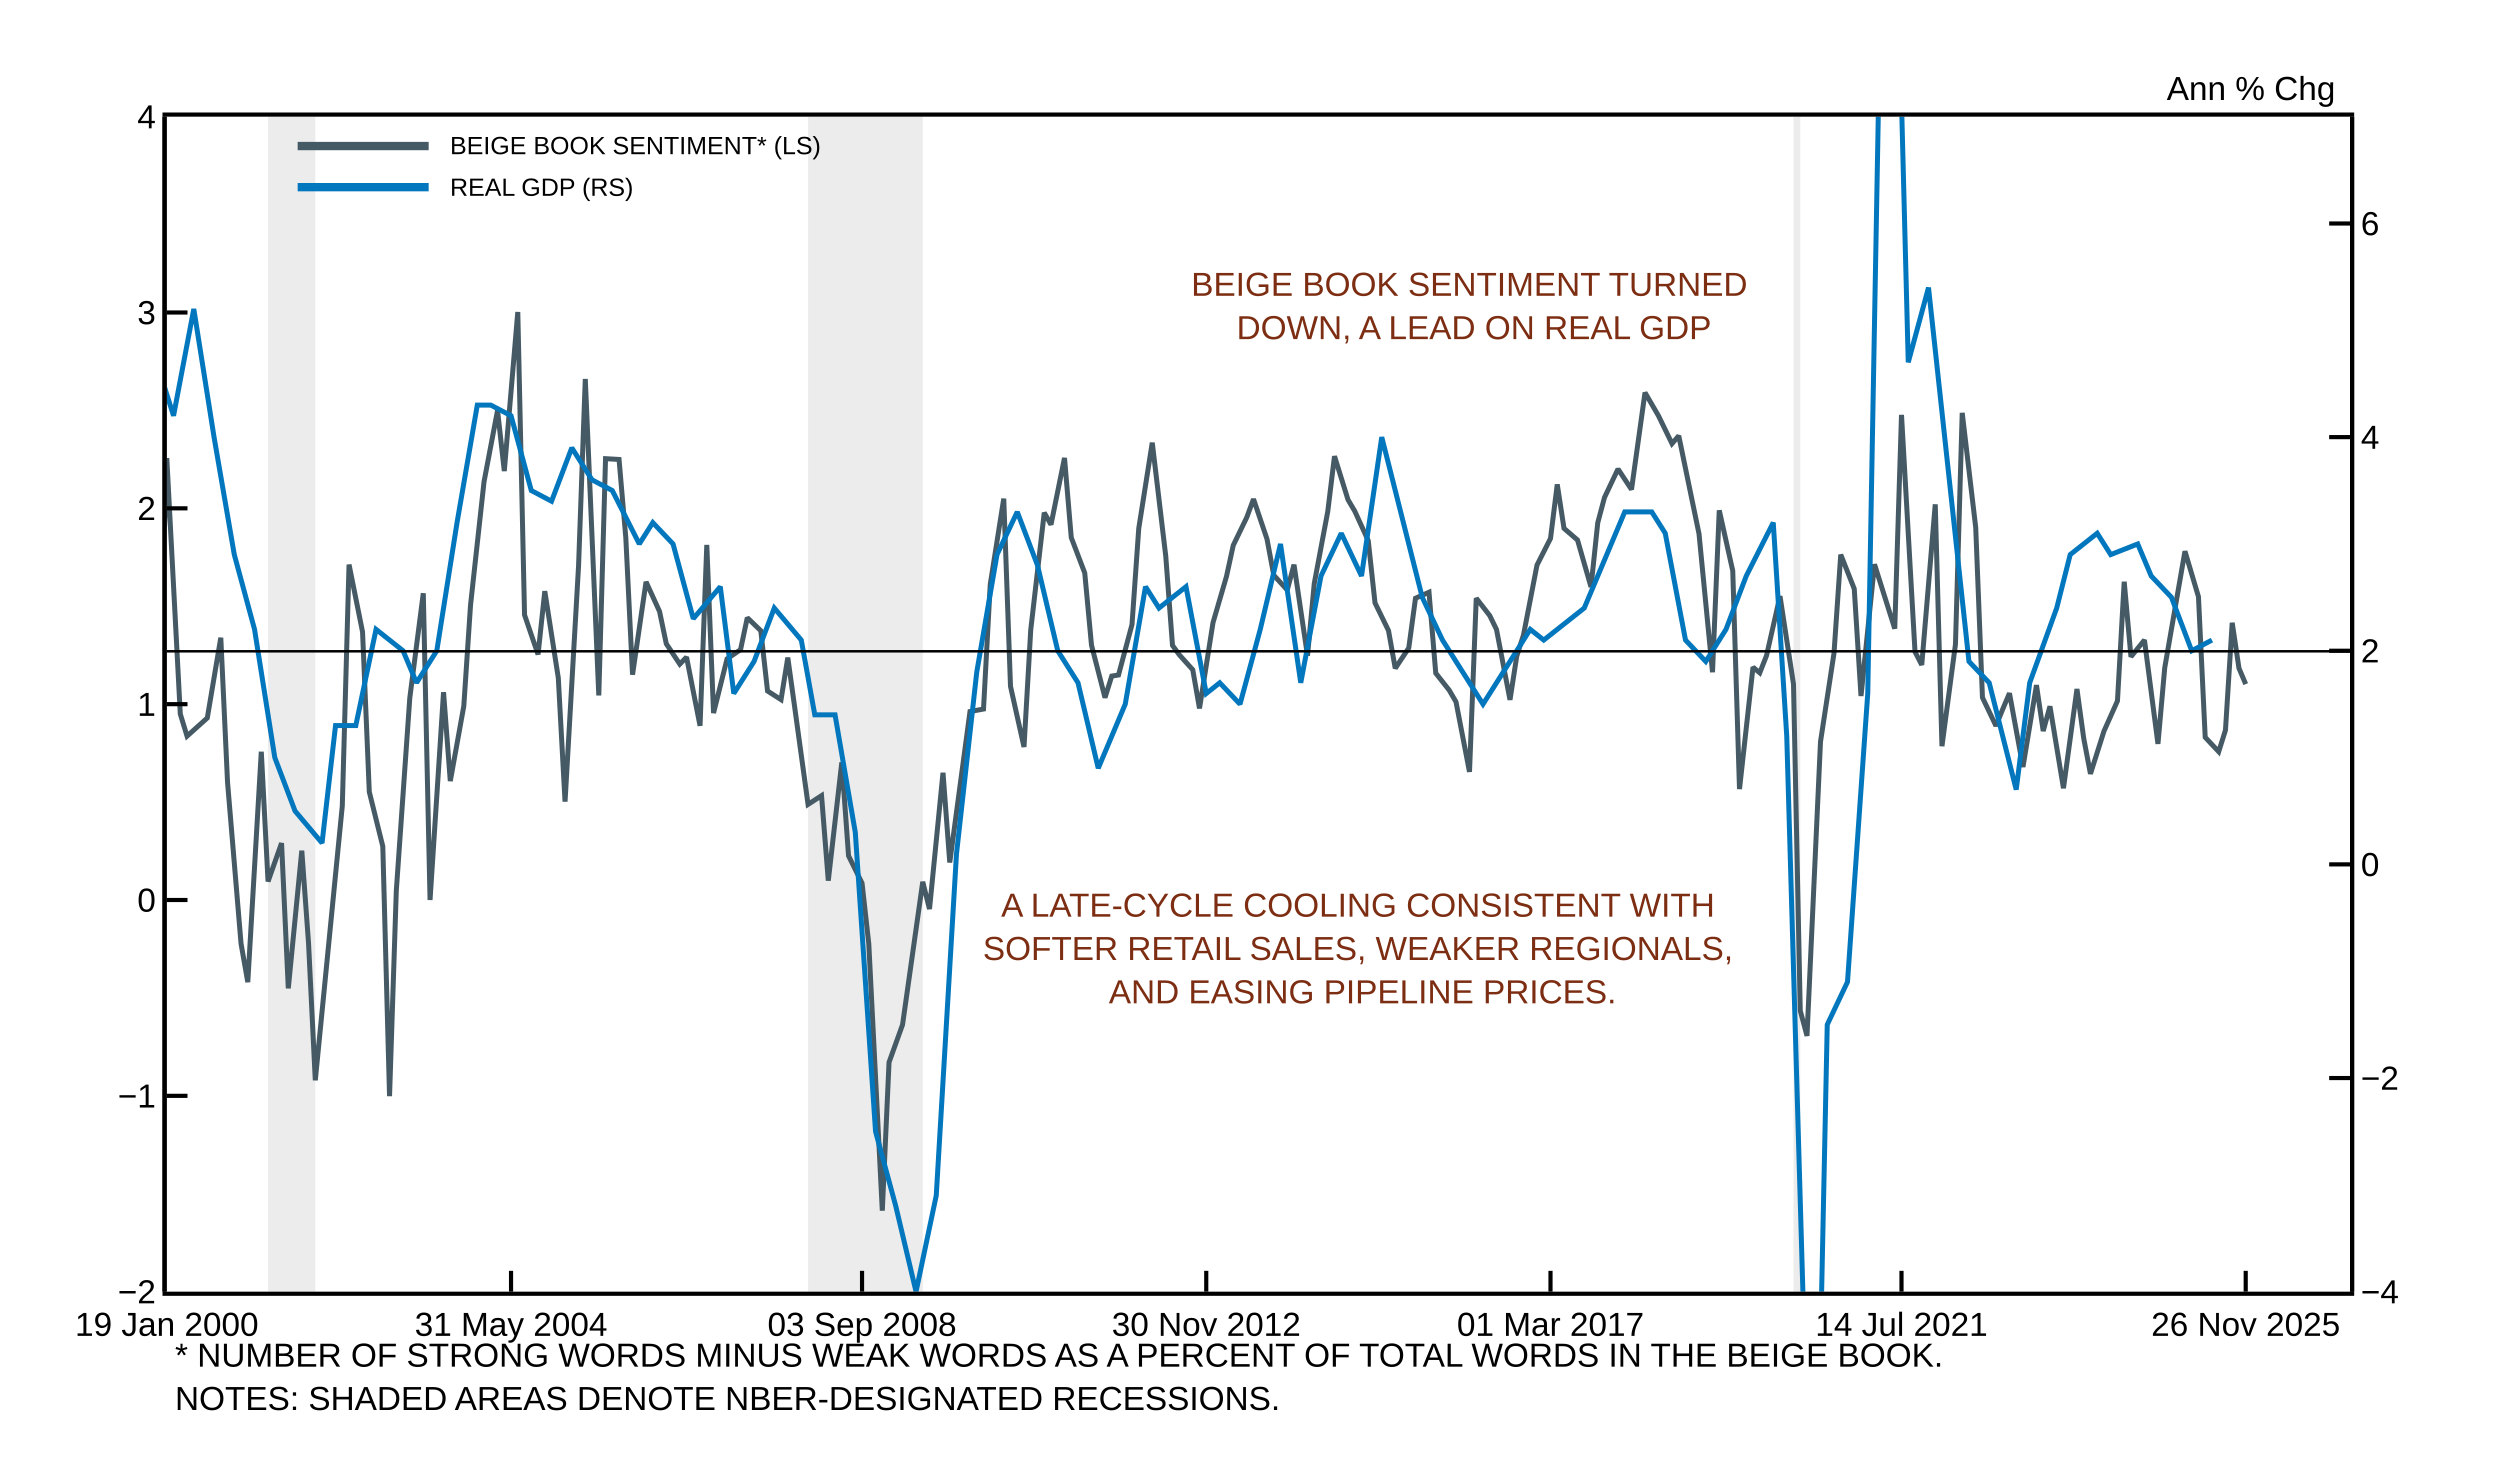
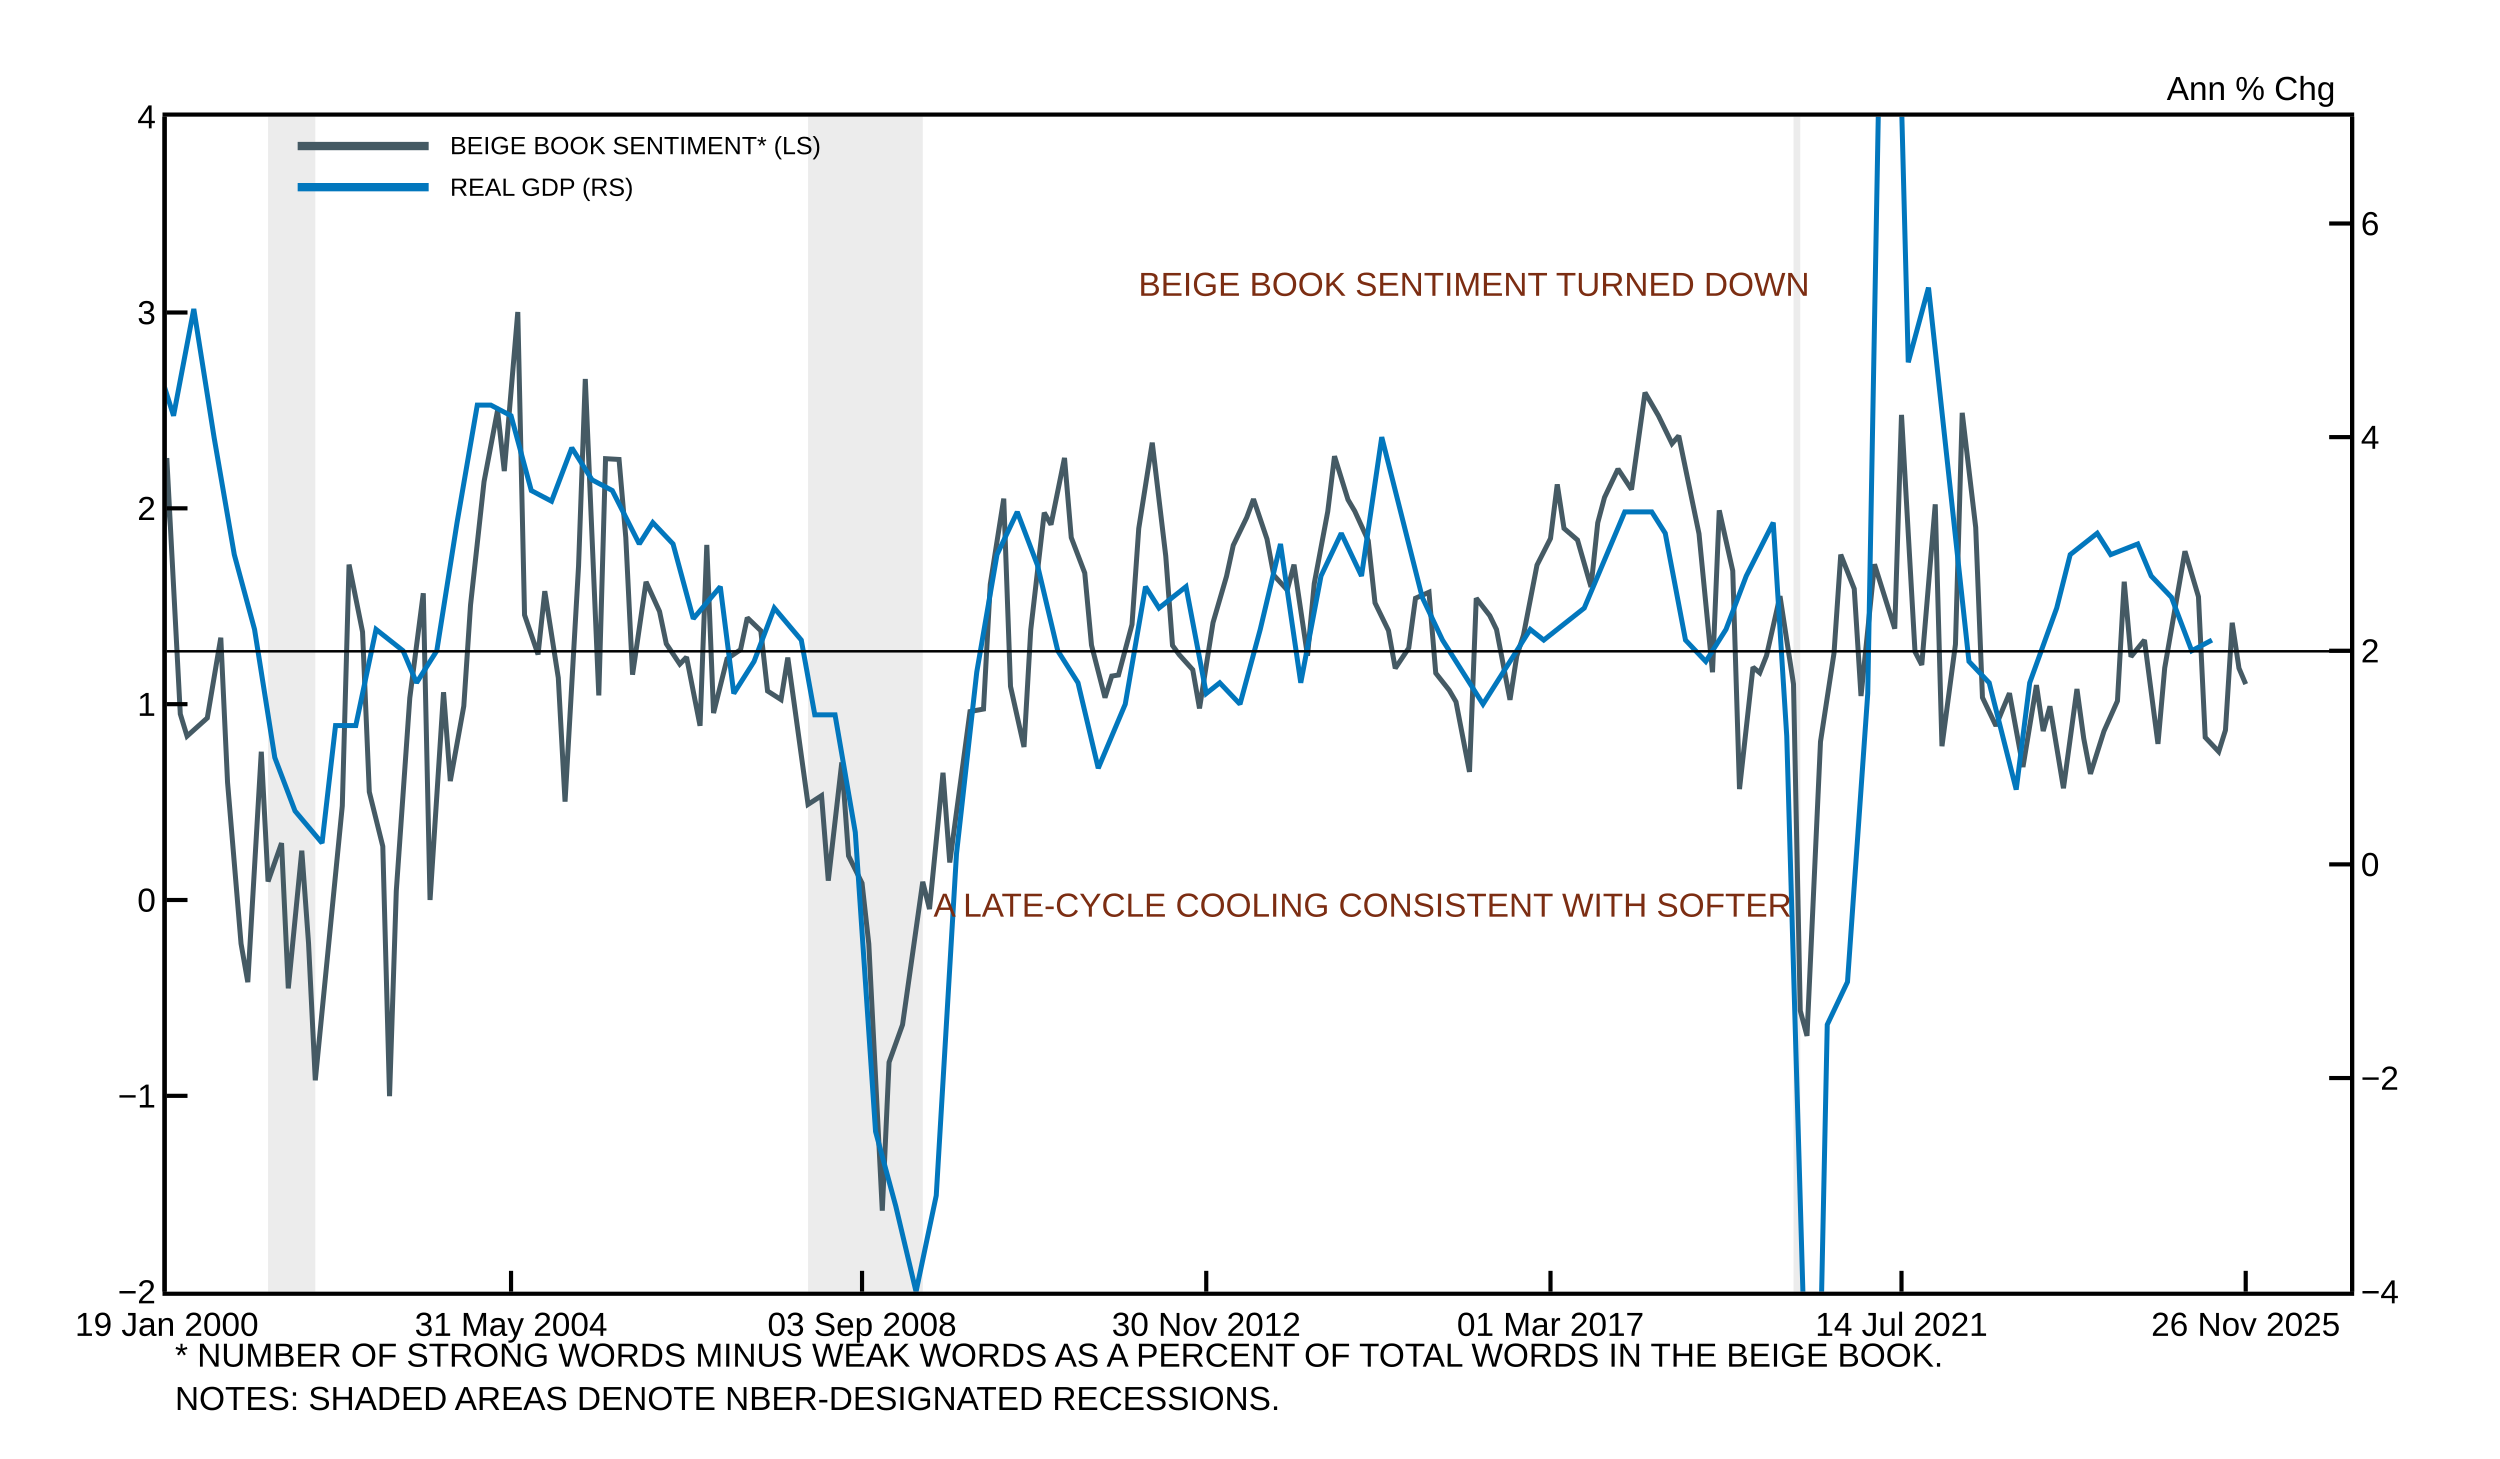
<svg xmlns="http://www.w3.org/2000/svg" class="main-svg" width="600" height="350" style="" viewBox="0 0 600 350" version="1.1" id="svg172">
  <rect x="0" y="0" width="600" height="350" style="fill: rgb(0, 0, 0); fill-opacity: 0;" id="rect1" />
  <defs id="defs-273f2d">
    <g class="clips" id="g8">
      <clipPath id="clip273f2dxyplot" class="plotclip">
        <rect width="524" height="282" id="rect2" />
      </clipPath>
      <clipPath id="clip273f2dxy2plot" class="plotclip">
        <rect width="524" height="282" id="rect3" />
      </clipPath>
      <clipPath class="axesclip" id="clip273f2dx">
        <rect x="40" y="0" width="524" height="350" id="rect4" />
      </clipPath>
      <clipPath class="axesclip" id="clip273f2dy">
        <rect x="0" y="28" width="600" height="282" id="rect5" />
      </clipPath>
      <clipPath class="axesclip" id="clip273f2dxy">
        <rect x="40" y="28" width="524" height="282" id="rect6" />
      </clipPath>
      <clipPath class="axesclip" id="clip273f2dy2">
        <rect x="0" y="28" width="600" height="282" id="rect7" />
      </clipPath>
      <clipPath class="axesclip" id="clip273f2dxy2">
        <rect x="40" y="28" width="524" height="282" id="rect8" />
      </clipPath>
    </g>
    <g class="gradients" id="g9" />
    <g class="patterns" id="g10" />
  </defs>
  <g class="bglayer" id="g11">
    <rect class="bg" x="40" y="28" width="524" height="282" style="fill: rgb(255, 255, 255); fill-opacity: 1; stroke-width: 0;" id="rect10" />
  </g>
  <g class="layer-below" id="g49">
    <g class="imagelayer" id="g12" />
    <g class="shapelayer" id="g48">
      <g class="shape-group" data-index="1" clip-path="url(#clip273f2dx)" id="g13">
        <path data-index="1" fill-rule="evenodd" d="M-339.03,310H-339.03V28H-339.03Z" style="opacity: 1; stroke: rgb(0, 0, 0); stroke-opacity: 0; fill: rgb(150, 150, 150); fill-opacity: 0.18; stroke-width: 0px;" id="path12" />
      </g>
      <g class="shape-group" data-index="2" clip-path="url(#clip273f2dx)" id="g14">
        <path data-index="2" fill-rule="evenodd" d="M-339.03,310H-339.03V28H-339.03Z" style="opacity: 1; stroke: rgb(0, 0, 0); stroke-opacity: 0; fill: rgb(150, 150, 150); fill-opacity: 0.18; stroke-width: 0px;" id="path13" />
      </g>
      <g class="shape-group" data-index="3" clip-path="url(#clip273f2dx)" id="g15">
        <path data-index="3" fill-rule="evenodd" d="M-339.03,310H-339.03V28H-339.03Z" style="opacity: 1; stroke: rgb(0, 0, 0); stroke-opacity: 0; fill: rgb(150, 150, 150); fill-opacity: 0.18; stroke-width: 0px;" id="path14" />
      </g>
      <g class="shape-group" data-index="4" clip-path="url(#clip273f2dx)" id="g16">
        <path data-index="4" fill-rule="evenodd" d="M-339.03,310H-339.03V28H-339.03Z" style="opacity: 1; stroke: rgb(0, 0, 0); stroke-opacity: 0; fill: rgb(150, 150, 150); fill-opacity: 0.18; stroke-width: 0px;" id="path15" />
      </g>
      <g class="shape-group" data-index="5" clip-path="url(#clip273f2dx)" id="g17">
        <path data-index="5" fill-rule="evenodd" d="M-339.03,310H-339.03V28H-339.03Z" style="opacity: 1; stroke: rgb(0, 0, 0); stroke-opacity: 0; fill: rgb(150, 150, 150); fill-opacity: 0.18; stroke-width: 0px;" id="path16" />
      </g>
      <g class="shape-group" data-index="6" clip-path="url(#clip273f2dx)" id="g18">
        <path data-index="6" fill-rule="evenodd" d="M-339.03,310H-339.03V28H-339.03Z" style="opacity: 1; stroke: rgb(0, 0, 0); stroke-opacity: 0; fill: rgb(150, 150, 150); fill-opacity: 0.18; stroke-width: 0px;" id="path17" />
      </g>
      <g class="shape-group" data-index="7" clip-path="url(#clip273f2dx)" id="g19">
        <path data-index="7" fill-rule="evenodd" d="M-339.03,310H-339.03V28H-339.03Z" style="opacity: 1; stroke: rgb(0, 0, 0); stroke-opacity: 0; fill: rgb(150, 150, 150); fill-opacity: 0.18; stroke-width: 0px;" id="path18" />
      </g>
      <g class="shape-group" data-index="8" clip-path="url(#clip273f2dx)" id="g20">
        <path data-index="8" fill-rule="evenodd" d="M-339.03,310H-339.03V28H-339.03Z" style="opacity: 1; stroke: rgb(0, 0, 0); stroke-opacity: 0; fill: rgb(150, 150, 150); fill-opacity: 0.18; stroke-width: 0px;" id="path19" />
      </g>
      <g class="shape-group" data-index="9" clip-path="url(#clip273f2dx)" id="g21">
        <path data-index="9" fill-rule="evenodd" d="M-339.03,310H-339.03V28H-339.03Z" style="opacity: 1; stroke: rgb(0, 0, 0); stroke-opacity: 0; fill: rgb(150, 150, 150); fill-opacity: 0.18; stroke-width: 0px;" id="path20" />
      </g>
      <g class="shape-group" data-index="10" clip-path="url(#clip273f2dx)" id="g22">
        <path data-index="10" fill-rule="evenodd" d="M-339.03,310H-339.03V28H-339.03Z" style="opacity: 1; stroke: rgb(0, 0, 0); stroke-opacity: 0; fill: rgb(150, 150, 150); fill-opacity: 0.18; stroke-width: 0px;" id="path21" />
      </g>
      <g class="shape-group" data-index="11" clip-path="url(#clip273f2dx)" id="g23">
        <path data-index="11" fill-rule="evenodd" d="M-339.03,310H-339.03V28H-339.03Z" style="opacity: 1; stroke: rgb(0, 0, 0); stroke-opacity: 0; fill: rgb(150, 150, 150); fill-opacity: 0.18; stroke-width: 0px;" id="path22" />
      </g>
      <g class="shape-group" data-index="12" clip-path="url(#clip273f2dx)" id="g24">
        <path data-index="12" fill-rule="evenodd" d="M-339.03,310H-339.03V28H-339.03Z" style="opacity: 1; stroke: rgb(0, 0, 0); stroke-opacity: 0; fill: rgb(150, 150, 150); fill-opacity: 0.18; stroke-width: 0px;" id="path23" />
      </g>
      <g class="shape-group" data-index="13" clip-path="url(#clip273f2dx)" id="g25">
        <path data-index="13" fill-rule="evenodd" d="M-339.03,310H-339.03V28H-339.03Z" style="opacity: 1; stroke: rgb(0, 0, 0); stroke-opacity: 0; fill: rgb(150, 150, 150); fill-opacity: 0.18; stroke-width: 0px;" id="path24" />
      </g>
      <g class="shape-group" data-index="14" clip-path="url(#clip273f2dx)" id="g26">
        <path data-index="14" fill-rule="evenodd" d="M-339.03,310H-339.03V28H-339.03Z" style="opacity: 1; stroke: rgb(0, 0, 0); stroke-opacity: 0; fill: rgb(150, 150, 150); fill-opacity: 0.18; stroke-width: 0px;" id="path25" />
      </g>
      <g class="shape-group" data-index="15" clip-path="url(#clip273f2dx)" id="g27">
        <path data-index="15" fill-rule="evenodd" d="M-339.03,310H-339.03V28H-339.03Z" style="opacity: 1; stroke: rgb(0, 0, 0); stroke-opacity: 0; fill: rgb(150, 150, 150); fill-opacity: 0.18; stroke-width: 0px;" id="path26" />
      </g>
      <g class="shape-group" data-index="16" clip-path="url(#clip273f2dx)" id="g28">
        <path data-index="16" fill-rule="evenodd" d="M-339.03,310H-339.03V28H-339.03Z" style="opacity: 1; stroke: rgb(0, 0, 0); stroke-opacity: 0; fill: rgb(150, 150, 150); fill-opacity: 0.18; stroke-width: 0px;" id="path27" />
      </g>
      <g class="shape-group" data-index="17" clip-path="url(#clip273f2dx)" id="g29">
        <path data-index="17" fill-rule="evenodd" d="M-339.03,310H-339.03V28H-339.03Z" style="opacity: 1; stroke: rgb(0, 0, 0); stroke-opacity: 0; fill: rgb(150, 150, 150); fill-opacity: 0.18; stroke-width: 0px;" id="path28" />
      </g>
      <g class="shape-group" data-index="18" clip-path="url(#clip273f2dx)" id="g30">
        <path data-index="18" fill-rule="evenodd" d="M-339.03,310H-339.03V28H-339.03Z" style="opacity: 1; stroke: rgb(0, 0, 0); stroke-opacity: 0; fill: rgb(150, 150, 150); fill-opacity: 0.18; stroke-width: 0px;" id="path29" />
      </g>
      <g class="shape-group" data-index="19" clip-path="url(#clip273f2dx)" id="g31">
        <path data-index="19" fill-rule="evenodd" d="M-339.03,310H-339.03V28H-339.03Z" style="opacity: 1; stroke: rgb(0, 0, 0); stroke-opacity: 0; fill: rgb(150, 150, 150); fill-opacity: 0.18; stroke-width: 0px;" id="path30" />
      </g>
      <g class="shape-group" data-index="20" clip-path="url(#clip273f2dx)" id="g32">
        <path data-index="20" fill-rule="evenodd" d="M-339.03,310H-339.03V28H-339.03Z" style="opacity: 1; stroke: rgb(0, 0, 0); stroke-opacity: 0; fill: rgb(150, 150, 150); fill-opacity: 0.18; stroke-width: 0px;" id="path31" />
      </g>
      <g class="shape-group" data-index="21" clip-path="url(#clip273f2dx)" id="g33">
        <path data-index="21" fill-rule="evenodd" d="M-339.03,310H-339.03V28H-339.03Z" style="opacity: 1; stroke: rgb(0, 0, 0); stroke-opacity: 0; fill: rgb(150, 150, 150); fill-opacity: 0.18; stroke-width: 0px;" id="path32" />
      </g>
      <g class="shape-group" data-index="22" clip-path="url(#clip273f2dx)" id="g34">
        <path data-index="22" fill-rule="evenodd" d="M-339.03,310H-339.03V28H-339.03Z" style="opacity: 1; stroke: rgb(0, 0, 0); stroke-opacity: 0; fill: rgb(150, 150, 150); fill-opacity: 0.18; stroke-width: 0px;" id="path33" />
      </g>
      <g class="shape-group" data-index="23" clip-path="url(#clip273f2dx)" id="g35">
        <path data-index="23" fill-rule="evenodd" d="M-339.03,310H-339.03V28H-339.03Z" style="opacity: 1; stroke: rgb(0, 0, 0); stroke-opacity: 0; fill: rgb(150, 150, 150); fill-opacity: 0.18; stroke-width: 0px;" id="path34" />
      </g>
      <g class="shape-group" data-index="24" clip-path="url(#clip273f2dx)" id="g36">
        <path data-index="24" fill-rule="evenodd" d="M-332.55,310H-327.69V28H-332.55Z" style="opacity: 1; stroke: rgb(0, 0, 0); stroke-opacity: 0; fill: rgb(150, 150, 150); fill-opacity: 0.18; stroke-width: 0px;" id="path35" />
      </g>
      <g class="shape-group" data-index="25" clip-path="url(#clip273f2dx)" id="g37">
        <path data-index="25" fill-rule="evenodd" d="M-303.39,310H-298.53V28H-303.39Z" style="opacity: 1; stroke: rgb(0, 0, 0); stroke-opacity: 0; fill: rgb(150, 150, 150); fill-opacity: 0.18; stroke-width: 0px;" id="path36" />
      </g>
      <g class="shape-group" data-index="26" clip-path="url(#clip273f2dx)" id="g38">
        <path data-index="26" fill-rule="evenodd" d="M-275.85,310H-272.61V28H-275.85Z" style="opacity: 1; stroke: rgb(0, 0, 0); stroke-opacity: 0; fill: rgb(150, 150, 150); fill-opacity: 0.18; stroke-width: 0px;" id="path37" />
      </g>
      <g class="shape-group" data-index="27" clip-path="url(#clip273f2dx)" id="g39">
        <path data-index="27" fill-rule="evenodd" d="M-259.66,310H-254.8V28H-259.66Z" style="opacity: 1; stroke: rgb(0, 0, 0); stroke-opacity: 0; fill: rgb(150, 150, 150); fill-opacity: 0.18; stroke-width: 0px;" id="path38" />
      </g>
      <g class="shape-group" data-index="28" clip-path="url(#clip273f2dx)" id="g40">
        <path data-index="28" fill-rule="evenodd" d="M-196.48,310H-191.62V28H-196.48Z" style="opacity: 1; stroke: rgb(0, 0, 0); stroke-opacity: 0; fill: rgb(150, 150, 150); fill-opacity: 0.18; stroke-width: 0px;" id="path39" />
      </g>
      <g class="shape-group" data-index="29" clip-path="url(#clip273f2dx)" id="g41">
        <path data-index="29" fill-rule="evenodd" d="M-170.56,310H-162.46V28H-170.56Z" style="opacity: 1; stroke: rgb(0, 0, 0); stroke-opacity: 0; fill: rgb(150, 150, 150); fill-opacity: 0.18; stroke-width: 0px;" id="path40" />
      </g>
      <g class="shape-group" data-index="30" clip-path="url(#clip273f2dx)" id="g42">
        <path data-index="30" fill-rule="evenodd" d="M-131.68,310H-128.44V28H-131.68Z" style="opacity: 1; stroke: rgb(0, 0, 0); stroke-opacity: 0; fill: rgb(150, 150, 150); fill-opacity: 0.18; stroke-width: 0px;" id="path41" />
      </g>
      <g class="shape-group" data-index="31" clip-path="url(#clip273f2dx)" id="g43">
        <path data-index="31" fill-rule="evenodd" d="M-121.96,310H-113.86V28H-121.96Z" style="opacity: 1; stroke: rgb(0, 0, 0); stroke-opacity: 0; fill: rgb(150, 150, 150); fill-opacity: 0.18; stroke-width: 0px;" id="path42" />
      </g>
      <g class="shape-group" data-index="32" clip-path="url(#clip273f2dx)" id="g44">
        <path data-index="32" fill-rule="evenodd" d="M-63.64,310H-58.78V28H-63.64Z" style="opacity: 1; stroke: rgb(0, 0, 0); stroke-opacity: 0; fill: rgb(150, 150, 150); fill-opacity: 0.18; stroke-width: 0px;" id="path43" />
      </g>
      <g class="shape-group" data-index="33" clip-path="url(#clip273f2dx)" id="g45">
        <path data-index="33" fill-rule="evenodd" d="M64.33,310H75.67V28H64.33Z" style="opacity: 1; stroke: rgb(0, 0, 0); stroke-opacity: 0; fill: rgb(150, 150, 150); fill-opacity: 0.18; stroke-width: 0px;" id="path44" />
      </g>
      <g class="shape-group" data-index="34" clip-path="url(#clip273f2dx)" id="g46">
        <path data-index="34" fill-rule="evenodd" d="M193.93,310H221.46V28H193.93Z" style="opacity: 1; stroke: rgb(0, 0, 0); stroke-opacity: 0; fill: rgb(150, 150, 150); fill-opacity: 0.18; stroke-width: 0px;" id="path45" />
      </g>
      <g class="shape-group" data-index="35" clip-path="url(#clip273f2dx)" id="g47">
        <path data-index="35" fill-rule="evenodd" d="M430.44,310H432.06V28H430.44Z" style="opacity: 1; stroke: rgb(0, 0, 0); stroke-opacity: 0; fill: rgb(150, 150, 150); fill-opacity: 0.18; stroke-width: 0px;" id="path46" />
      </g>
    </g>
  </g>
  <g class="cartesianlayer" id="g131">
    <g class="subplot xy" id="g129">
      <g class="layer-subplot" id="g52">
        <g class="shapelayer" id="g50" />
        <g class="imagelayer" id="g51" />
      </g>
      <g class="minor-gridlayer" id="g56">
        <g class="x" id="g53" />
        <g class="y" id="g54" />
        <g class="y2" id="g55" />
      </g>
      <g class="gridlayer" id="g60">
        <g class="x" id="g57" />
        <g class="y" id="g58" />
        <g class="y2" id="g59" />
      </g>
      <g class="zerolinelayer" id="g61" />
      <g class="layer-between" id="g64">
        <g class="shapelayer" id="g62" />
        <g class="imagelayer" id="g63" />
      </g>
      <path class="xlines-below" id="path64" />
      <path class="ylines-below" id="path65" />
      <g class="overlines-below" id="g67">
        <path class="xy2-x" id="path66" />
        <path class="xy2-y" id="path67" />
      </g>
      <g class="xaxislayer-below" id="g68" />
      <g class="yaxislayer-below" id="g69" />
      <g class="overaxes-below" id="g72">
        <g class="xy2-x" id="g70" />
        <g class="xy2-y" id="g71" />
      </g>
      <g class="overplot" id="g89">
        <g class="xy" transform="translate(40,28)" clip-path="url(#clip273f2dxyplot)" id="g80">
          <g class="scatterlayer mlayer" id="g79">
            <g class="trace scatter trace791d4b" style="stroke-miterlimit: 2; opacity: 1;" id="g78">
              <g class="fills" id="g73" />
              <g class="errorbars" id="g74" />
              <g class="lines" id="g75">
                <path class="js-line" d="M-63.15,130.38L-59.91,117.1L-58.29,148.78L-55.05,162.19L-53.43,135.13L-50.19,129.13L-48.57,141.11L-45.33,110.41L-43.71,148.78L-40.47,149.71L-38.85,193.66L-35.61,161.09L-33.99,106.21L-30.75,120.3L-29.13,123.11L-25.89,164.63L-24.27,196.2L-21.03,191.31L-19.41,170.54L-16.17,161.82L-14.55,127.53L-11.31,113.59L-9.69,137.06L-6.45,151.36L-4.83,147.48L-1.59,130.57L0.03,81.94L3.27,143.36L4.89,148.67L9.75,144.31L12.99,125.05L14.61,159.76L17.85,198.48L19.47,207.72L22.71,152.41L24.33,183.56L27.57,174.35L29.19,209.21L32.43,176.16L34.05,198.39L35.67,231.28L42.15,165.42L43.77,107.5L47.01,123.66L48.63,162.05L51.87,175.13L53.49,235.08L55.11,185.81L58.35,139.5L61.59,114.38L63.21,188L66.45,138.13L68.07,159.46L71.31,141.47L72.93,117.19L76.17,87.6L79.41,70.5L81.03,85.06L84.27,46.88L85.89,119.59L89.13,129.08L90.75,113.88L93.99,134.68L95.61,164.4L98.85,107.89L100.47,62.95L103.71,138.91L105.33,82.08L108.57,82.27L110.19,101L111.81,133.93L115.05,111.64L118.29,118.75L119.91,126.51L123.15,131.39L124.77,129.71L128.01,146.19L129.63,102.77L131.25,143.13L134.49,130.13L137.73,127.92L139.35,120.25L142.59,123.37L144.21,137.84L147.45,139.91L149.07,129.82L150.69,141.49L153.93,165.05L157.17,162.96L158.79,183.36L162.03,154.98L163.65,177.4L166.89,183.96L168.51,198.53L171.75,262.56L173.37,226.95L176.61,217.93L181.46,183.63L183.08,190.17L186.32,157.46L187.94,179L192.8,142.77L196.04,142.17L197.66,112.25L200.9,91.67L202.52,136.73L205.76,151.27L207.38,123.14L210.62,95.04L212.24,97.91L215.48,81.9L217.1,101.01L220.34,109.52L221.96,126.84L225.2,139.44L226.82,134.26L228.44,134L231.68,121.89L233.3,98.82L236.54,78.24L239.78,105.46L241.4,126.9L243.02,129.14L246.26,132.74L247.88,142.02L251.12,121.44L254.36,110.33L255.98,102.88L259.22,96.18L260.84,91.78L264.08,101.37L265.7,110.04L268.94,113.6L270.56,107.52L273.8,129.38L275.42,112.05L278.66,94.77L280.28,81.49L283.52,91.93L285.14,94.67L288.38,101.76L290,116.69L293.24,123.34L294.86,132.4L298.1,127.52L299.72,115.58L302.96,114.14L304.58,133.55L307.82,137.66L309.44,140.45L312.68,157.25L314.3,115.57L317.54,119.75L319.16,123.08L322.4,139.96L324.02,129.47L325.64,124.39L328.88,107.62L332.12,101.23L333.74,88.25L335.36,98.81L338.6,101.6L341.84,112.87L343.46,97.46L345.08,91.39L348.32,84.56L351.56,89.48L354.8,66.22L358.04,71.8L361.28,78.47L362.9,76.59L367.76,100.1L371,133.34L372.62,94.48L375.86,108.99L377.48,161.38L380.72,132.13L382.34,133.48L383.96,129.36L387.2,115.07L390.44,136.2L392.06,214.55L393.68,220.61L396.92,150L400.16,128.77L401.78,105.11L405.02,113.32L406.64,139.04L409.88,107.43L414.74,122.88L416.36,71.57L419.6,128.43L421.22,131.58L424.46,93.04L426.07,151.09L429.31,126.63L430.93,71.08L434.17,98.58L435.79,139.41L439.03,146.21L440.65,142.22L442.27,138.37L445.51,156.08L448.75,136.43L450.37,147.45L451.99,141.51L455.23,161.18L458.47,137.36L460.09,149.2L461.71,157.72L464.95,147.48L468.19,140.22L469.81,111.61L471.43,129.62L474.67,125.61L477.91,150.53L479.53,132.31L484.39,104.3L487.63,115.21L489.25,148.96L492.49,152.4L494.11,147.25L495.73,121.46L497.35,132.36L498.97,136.19" style="vector-effect: none; fill: none; stroke: rgb(69, 90, 100); stroke-opacity: 1; stroke-width: 1.2px; opacity: 1;" id="path74" />
              </g>
              <g class="points" id="g76" />
              <g class="text" id="g77" />
            </g>
          </g>
        </g>
        <g class="xy2" transform="translate(40,28)" clip-path="url(#clip273f2dxy2plot)" id="g88">
          <g class="scatterlayer mlayer" id="g87">
            <g class="trace scatter tracebf429c" style="stroke-miterlimit: 2; opacity: 1;" id="g86">
              <g class="fills" id="g81" />
              <g class="errorbars" id="g82" />
              <g class="lines" id="g83">
                <path class="js-line" d="M-379.03,112.8L-375.79,41.02L-374.17,79.47L-372.55,156.38L-367.69,217.91L-366.07,82.04L-361.21,-164.07L-357.97,-56.4L-356.35,-7.69L-349.87,123.05L-348.25,41.02L-345.01,5.13L-343.39,41.02L-341.77,166.64L-338.53,240.98L-336.91,199.96L-335.29,110.24L-330.43,-25.64L-328.81,10.25L-327.19,97.42L-323.95,153.82L-322.33,128.18L-320.71,99.98L-315.85,169.2L-314.23,253.8L-310.99,197.4L-309.37,110.24L-306.14,-53.84L-304.52,7.69L-302.9,61.53L-301.28,53.84L-299.66,125.62L-298.04,115.36L-296.42,156.38L-294.8,197.4L-293.18,138.44L-291.56,102.55L-288.32,-15.38L-286.7,7.69L-285.08,25.64L-281.84,87.16L-280.22,82.04L-278.6,56.4L-273.74,20.51L-272.12,38.45L-270.5,46.15L-268.88,38.45L-267.26,33.33L-262.4,-38.45L-260.78,-12.82L-254.3,112.8L-252.68,110.24L-251.06,110.24L-247.82,38.45L-244.58,51.27L-242.96,64.09L-239.72,102.55L-238.1,128.18L-236.48,171.76L-234.86,174.33L-233.24,169.2L-231.62,184.58L-230,110.24L-228.38,99.98L-226.76,102.55L-225.14,66.65L-223.52,89.73L-221.9,43.58L-220.28,41.02L-218.66,2.56L-217.04,-15.38L-215.42,17.95L-213.8,56.4L-212.18,76.91L-210.56,164.07L-208.94,184.58L-207.32,194.84L-205.7,230.73L-204.08,238.42L-202.46,225.6L-197.6,20.51L-195.98,20.51L-191.12,97.42L-189.5,64.09L-187.88,30.76L-186.26,51.27L-184.64,74.35L-179.78,7.69L-178.16,12.82L-174.92,117.93L-173.3,146.13L-171.68,143.56L-170.06,199.96L-168.44,220.47L-166.82,179.45L-161.96,69.22L-160.34,146.13L-158.72,235.85L-157.1,205.09L-155.48,246.11L-153.86,215.35L-152.24,143.56L-147.38,-23.07L-145.76,-41.02L-142.52,2.56L-140.9,35.89L-137.66,84.6L-136.04,69.22L-132.8,71.78L-131.18,84.6L-126.32,110.24L-124.7,92.29L-123.08,94.85L-121.46,64.09L-119.84,71.78L-118.22,64.09L-114.98,82.04L-113.36,69.22L-105.26,117.93L-103.64,135.87L-100.4,205.09L-98.78,192.27L-97.16,182.02L-95.54,148.69L-93.92,105.11L-92.3,97.42L-89.06,66.65L-87.44,94.85L-84.2,120.49L-82.58,112.8L-77.72,69.22L-76.1,74.35L-72.86,117.93L-71.24,110.24L-69.62,123.05L-68,112.8L-64.76,74.35L-61.53,66.65L-56.67,69.22L-51.81,69.22L-46.95,58.96L-42.09,64.09L-37.23,53.84L-32.37,74.35L-27.51,74.35L-22.65,53.84L-12.93,58.96L-8.07,56.4L-3.21,56.4L1.65,71.78L6.51,46.15L11.37,76.91L16.23,105.11L21.09,123.05L25.95,153.82L30.81,166.64L37.29,174.33L40.53,146.13L45.39,146.13L50.25,123.05L56.73,128.18L59.97,135.87L64.83,128.18L69.69,97.42L74.55,69.22L77.79,69.22L82.65,71.78L87.51,89.73L92.37,92.29L97.23,79.47L102.09,87.16L106.95,89.73L113.43,102.55L116.67,97.42L121.53,102.55L126.39,120.49L132.87,112.8L136.11,138.44L140.97,130.75L145.83,117.93L152.31,125.62L155.55,143.56L160.41,143.56L165.27,171.76L170.13,243.55L174.99,261.49L179.85,282L184.7,258.93L189.56,176.89L194.42,133.31L199.28,105.11L204.14,94.85L209,107.67L213.86,128.18L218.72,135.87L223.58,156.38L230.06,141L234.92,112.8L238.16,117.93L244.64,112.8L249.5,138.44L252.74,135.87L257.6,141L262.46,123.05L267.32,102.55L272.18,135.87L277.04,110.24L281.9,99.98L286.76,110.24L291.62,76.91L301.34,115.36L306.2,125.62L315.92,141L320.78,133.31L327.26,123.05L330.5,125.62L340.22,117.93L346.7,102.55L349.94,94.85L356.42,94.85L359.66,99.98L364.52,125.62L369.38,130.75L374.24,123.05L379.1,110.24L385.58,97.42L388.82,148.69L395.3,371.73L398.54,217.91L403.4,207.65L408.26,138.44L413.12,-128.18L417.98,58.96L422.84,41.02L432.55,130.75L437.41,135.87L443.89,161.51L447.13,135.87L453.61,117.93L456.85,105.11L463.33,99.98L466.57,105.11L473.05,102.55L476.29,110.24L481.15,115.36L486.01,128.18L490.87,125.62" style="vector-effect: none; fill: none; stroke: rgb(2, 119, 189); stroke-opacity: 1; stroke-width: 1.2px; opacity: 1;" id="path82" />
              </g>
              <g class="points" id="g84" />
              <g class="text" id="g85" />
            </g>
          </g>
        </g>
      </g>
      <path class="xlines-above crisp" d="M39,310.5H565M39,27.5H565" style="fill: none; stroke-width: 1px; stroke: rgb(0, 0, 0); stroke-opacity: 1;" id="path89" />
      <path class="ylines-above crisp" d="M39.5,28V310M564.5,28V310" style="fill: none; stroke-width: 1px; stroke: rgb(0, 0, 0); stroke-opacity: 1;" id="path90" />
      <g class="overlines-above" id="g92">
        <path class="xy2-x crisp" d="M0,0" style="fill: none;" id="path91" />
        <path class="xy2-y crisp" d="M564.5,28V310M39.5,28V310" style="fill: none; stroke-width: 1px; stroke: rgb(0, 0, 0); stroke-opacity: 1;" id="path92" />
      </g>
      <g class="xaxislayer-above" id="g105">
        <path class="xtick ticks crisp" d="M0,310v-5" transform="translate(122.65,0)" style="stroke: rgb(0, 0, 0); stroke-opacity: 1; stroke-width: 1px;" id="path93" />
        <path class="xtick ticks crisp" d="M0,310v-5" transform="translate(206.89,0)" style="stroke: rgb(0, 0, 0); stroke-opacity: 1; stroke-width: 1px;" id="path94" />
        <path class="xtick ticks crisp" d="M0,310v-5" transform="translate(289.5,0)" style="stroke: rgb(0, 0, 0); stroke-opacity: 1; stroke-width: 1px;" id="path95" />
        <path class="xtick ticks crisp" d="M0,310v-5" transform="translate(372.12,0)" style="stroke: rgb(0, 0, 0); stroke-opacity: 1; stroke-width: 1px;" id="path96" />
        <path class="xtick ticks crisp" d="M0,310v-5" transform="translate(456.36,0)" style="stroke: rgb(0, 0, 0); stroke-opacity: 1; stroke-width: 1px;" id="path97" />
        <path class="xtick ticks crisp" d="M0,310v-5" transform="translate(538.97,0)" style="stroke: rgb(0, 0, 0); stroke-opacity: 1; stroke-width: 1px;" id="path98" />
        <g class="xtick" id="g98">
          <text text-anchor="middle" x="0" y="320.6" transform="translate(40.03,0)" style="font-family: 'Segoe UI Semibold', 'Segoe UI', Arial; font-size: 8px; fill: rgb(0, 0, 0); fill-opacity: 1; white-space: pre; opacity: 1;" id="text98">19 Jan 2000</text>
        </g>
        <g class="xtick" id="g99">
          <text text-anchor="middle" x="0" y="320.6" transform="translate(122.65,0)" style="font-family: 'Segoe UI Semibold', 'Segoe UI', Arial; font-size: 8px; fill: rgb(0, 0, 0); fill-opacity: 1; white-space: pre; opacity: 1;" id="text99">31 May 2004</text>
        </g>
        <g class="xtick" id="g100">
          <text text-anchor="middle" x="0" y="320.6" transform="translate(206.89,0)" style="font-family: 'Segoe UI Semibold', 'Segoe UI', Arial; font-size: 8px; fill: rgb(0, 0, 0); fill-opacity: 1; white-space: pre; opacity: 1;" id="text100">03 Sep 2008</text>
        </g>
        <g class="xtick" id="g101">
          <text text-anchor="middle" x="0" y="320.6" transform="translate(289.5,0)" style="font-family: 'Segoe UI Semibold', 'Segoe UI', Arial; font-size: 8px; fill: rgb(0, 0, 0); fill-opacity: 1; white-space: pre; opacity: 1;" id="text101">30 Nov 2012</text>
        </g>
        <g class="xtick" id="g102">
          <text text-anchor="middle" x="0" y="320.6" transform="translate(372.12,0)" style="font-family: 'Segoe UI Semibold', 'Segoe UI', Arial; font-size: 8px; fill: rgb(0, 0, 0); fill-opacity: 1; white-space: pre; opacity: 1;" id="text102">01 Mar 2017</text>
        </g>
        <g class="xtick" id="g103">
          <text text-anchor="middle" x="0" y="320.6" transform="translate(456.36,0)" style="font-family: 'Segoe UI Semibold', 'Segoe UI', Arial; font-size: 8px; fill: rgb(0, 0, 0); fill-opacity: 1; white-space: pre; opacity: 1;" id="text103">14 Jul 2021</text>
        </g>
        <g class="xtick" id="g104">
          <text text-anchor="middle" x="0" y="320.6" transform="translate(538.97,0)" style="font-family: 'Segoe UI Semibold', 'Segoe UI', Arial; font-size: 8px; fill: rgb(0, 0, 0); fill-opacity: 1; white-space: pre; opacity: 1;" id="text104">26 Nov 2025</text>
        </g>
      </g>
      <g class="yaxislayer-above" id="g116">
        <path class="ytick ticks crisp" d="M40,0h5" transform="translate(0,263)" style="stroke: rgb(0, 0, 0); stroke-opacity: 1; stroke-width: 1px;" id="path105" />
        <path class="ytick ticks crisp" d="M40,0h5" transform="translate(0,216)" style="stroke: rgb(0, 0, 0); stroke-opacity: 1; stroke-width: 1px;" id="path106" />
        <path class="ytick ticks crisp" d="M40,0h5" transform="translate(0,169)" style="stroke: rgb(0, 0, 0); stroke-opacity: 1; stroke-width: 1px;" id="path107" />
        <path class="ytick ticks crisp" d="M40,0h5" transform="translate(0,122)" style="stroke: rgb(0, 0, 0); stroke-opacity: 1; stroke-width: 1px;" id="path108" />
        <path class="ytick ticks crisp" d="M40,0h5" transform="translate(0,75)" style="stroke: rgb(0, 0, 0); stroke-opacity: 1; stroke-width: 1px;" id="path109" />
        <g class="ytick" id="g109">
          <text text-anchor="end" x="37.4" y="2.8" transform="translate(0,310)" style="font-family: 'Segoe UI Semibold', 'Segoe UI', Arial; font-size: 8px; fill: rgb(0, 0, 0); fill-opacity: 1; white-space: pre; opacity: 1;" id="text109">−2</text>
        </g>
        <g class="ytick" id="g110">
          <text text-anchor="end" x="37.4" y="2.8" style="font-family: 'Segoe UI Semibold', 'Segoe UI', Arial; font-size: 8px; fill: rgb(0, 0, 0); fill-opacity: 1; white-space: pre; opacity: 1;" transform="translate(0,263)" id="text110">−1</text>
        </g>
        <g class="ytick" id="g111">
          <text text-anchor="end" x="37.4" y="2.8" style="font-family: 'Segoe UI Semibold', 'Segoe UI', Arial; font-size: 8px; fill: rgb(0, 0, 0); fill-opacity: 1; white-space: pre; opacity: 1;" transform="translate(0,216)" id="text111">0</text>
        </g>
        <g class="ytick" id="g112">
          <text text-anchor="end" x="37.4" y="2.8" style="font-family: 'Segoe UI Semibold', 'Segoe UI', Arial; font-size: 8px; fill: rgb(0, 0, 0); fill-opacity: 1; white-space: pre; opacity: 1;" transform="translate(0,169)" id="text112">1</text>
        </g>
        <g class="ytick" id="g113">
          <text text-anchor="end" x="37.4" y="2.8" style="font-family: 'Segoe UI Semibold', 'Segoe UI', Arial; font-size: 8px; fill: rgb(0, 0, 0); fill-opacity: 1; white-space: pre; opacity: 1;" transform="translate(0,122)" id="text113">2</text>
        </g>
        <g class="ytick" id="g114">
          <text text-anchor="end" x="37.4" y="2.8" style="font-family: 'Segoe UI Semibold', 'Segoe UI', Arial; font-size: 8px; fill: rgb(0, 0, 0); fill-opacity: 1; white-space: pre; opacity: 1;" transform="translate(0,75)" id="text114">3</text>
        </g>
        <g class="ytick" id="g115">
          <text text-anchor="end" x="37.4" y="2.8" style="font-family: 'Segoe UI Semibold', 'Segoe UI', Arial; font-size: 8px; fill: rgb(0, 0, 0); fill-opacity: 1; white-space: pre; opacity: 1;" transform="translate(0,28)" id="text115">4</text>
        </g>
      </g>
      <g class="overaxes-above" id="g128">
        <g class="xy2-x" id="g117" />
        <g class="xy2-y" id="g127">
          <path class="y2tick ticks crisp" d="M564,0h-5" transform="translate(0,258.73)" style="stroke: rgb(0, 0, 0); stroke-opacity: 1; stroke-width: 1px;" id="path117" />
          <path class="y2tick ticks crisp" d="M564,0h-5" transform="translate(0,207.45)" style="stroke: rgb(0, 0, 0); stroke-opacity: 1; stroke-width: 1px;" id="path118" />
          <path class="y2tick ticks crisp" d="M564,0h-5" transform="translate(0,156.18)" style="stroke: rgb(0, 0, 0); stroke-opacity: 1; stroke-width: 1px;" id="path119" />
          <path class="y2tick ticks crisp" d="M564,0h-5" transform="translate(0,104.91)" style="stroke: rgb(0, 0, 0); stroke-opacity: 1; stroke-width: 1px;" id="path120" />
          <path class="y2tick ticks crisp" d="M564,0h-5" transform="translate(0,53.64)" style="stroke: rgb(0, 0, 0); stroke-opacity: 1; stroke-width: 1px;" id="path121" />
          <g class="y2tick" id="g121">
            <text text-anchor="start" x="566.6" y="2.8" transform="translate(0,310)" style="font-family: 'Segoe UI Semibold', 'Segoe UI', Arial; font-size: 8px; fill: rgb(0, 0, 0); fill-opacity: 1; white-space: pre; opacity: 1;" id="text121">−4</text>
          </g>
          <g class="y2tick" id="g122">
            <text text-anchor="start" x="566.6" y="2.8" style="font-family: 'Segoe UI Semibold', 'Segoe UI', Arial; font-size: 8px; fill: rgb(0, 0, 0); fill-opacity: 1; white-space: pre; opacity: 1;" transform="translate(0,258.73)" id="text122">−2</text>
          </g>
          <g class="y2tick" id="g123">
            <text text-anchor="start" x="566.6" y="2.8" style="font-family: 'Segoe UI Semibold', 'Segoe UI', Arial; font-size: 8px; fill: rgb(0, 0, 0); fill-opacity: 1; white-space: pre; opacity: 1;" transform="translate(0,207.45)" id="text123">0</text>
          </g>
          <g class="y2tick" id="g124">
            <text text-anchor="start" x="566.6" y="2.8" style="font-family: 'Segoe UI Semibold', 'Segoe UI', Arial; font-size: 8px; fill: rgb(0, 0, 0); fill-opacity: 1; white-space: pre; opacity: 1;" transform="translate(0,156.18)" id="text124">2</text>
          </g>
          <g class="y2tick" id="g125">
            <text text-anchor="start" x="566.6" y="2.8" style="font-family: 'Segoe UI Semibold', 'Segoe UI', Arial; font-size: 8px; fill: rgb(0, 0, 0); fill-opacity: 1; white-space: pre; opacity: 1;" transform="translate(0,104.91)" id="text125">4</text>
          </g>
          <g class="y2tick" id="g126">
            <text text-anchor="start" x="566.6" y="2.8" style="font-family: 'Segoe UI Semibold', 'Segoe UI', Arial; font-size: 8px; fill: rgb(0, 0, 0); fill-opacity: 1; white-space: pre; opacity: 1;" transform="translate(0,53.64)" id="text126">6</text>
          </g>
        </g>
      </g>
    </g>
    <g class="subplot xy2" id="g130" />
  </g>
  <g class="polarlayer" id="g132" />
  <g class="smithlayer" id="g133" />
  <g class="ternarylayer" id="g134" />
  <g class="geolayer" id="g135" />
  <g class="funnelarealayer" id="g136" />
  <g class="pielayer" id="g137" />
  <g class="iciclelayer" id="g138" />
  <g class="treemaplayer" id="g139" />
  <g class="sunburstlayer" id="g140" />
  <g class="glimages" id="g141" />
  <defs id="topdefs-273f2d">
    <g class="clips" id="g142" />
  </defs>
  <g class="layer-above" id="g148">
    <g class="imagelayer" id="g143" />
    <g class="shapelayer" id="g147">
      <g class="shape-group" data-index="0" clip-path="url(#clip273f2dy)" id="g144">
        <path data-index="0" fill-rule="evenodd" d="M40,156.31L564,156.31" style="opacity: 1; stroke: rgb(0, 0, 0); stroke-opacity: 1; fill: rgb(0, 0, 0); fill-opacity: 0; stroke-width: 0.6px;" id="path143" />
      </g>
      <g class="shape-group" data-index="36" id="g145">
        <path data-index="36" fill-rule="evenodd" d="M71.44,35.05L102.88,35.05" style="opacity: 1; stroke: rgb(69, 90, 100); stroke-opacity: 1; fill: rgb(0, 0, 0); fill-opacity: 0; stroke-width: 2px;" id="path144" />
      </g>
      <g class="shape-group" data-index="37" id="g146">
        <path data-index="37" fill-rule="evenodd" d="M71.44,44.92L102.88,44.92" style="opacity: 1; stroke: rgb(2, 119, 189); stroke-opacity: 1; fill: rgb(0, 0, 0); fill-opacity: 0; stroke-width: 2px;" id="path145" />
      </g>
    </g>
  </g>
  <g class="infolayer" id="g172">
    <g class="g-gtitle" id="g149" />
    <g class="g-xtitle" id="g150" />
    <g class="g-ytitle" id="g151" />
    <g class="g-y2title" id="g152" />
    <g class="annotation" data-index="0" style="opacity: 1;" id="g155">
      <g class="annotation-text-g" transform="rotate(0,149,35.05)" id="g154">
        <g class="cursor-pointer" transform="translate(106,30)" id="g153">
          <rect class="bg" x="0.5" y="0.5" width="86" height="9" style="stroke-width: 1px; stroke: rgb(0, 0, 0); stroke-opacity: 0; fill: rgb(0, 0, 0); fill-opacity: 0;" id="rect152" />
          <text class="annotation-text" text-anchor="start" x="2" y="7" style="font-size:6px;font-family:'Segoe UI Semibold', 'Segoe UI', Arial;white-space:pre;fill:#000000;fill-opacity:1" id="text152">BEIGE BOOK SENTIMENT* (LS)</text>
        </g>
      </g>
    </g>
    <g class="annotation" data-index="1" style="opacity: 1;" id="g158">
      <g class="annotation-text-g" transform="rotate(0,129.5,44.92)" id="g157">
        <g class="cursor-pointer" transform="translate(106,40)" id="g156">
          <rect class="bg" x="0.5" y="0.5" width="47" height="9" style="stroke-width: 1px; stroke: rgb(0, 0, 0); stroke-opacity: 0; fill: rgb(0, 0, 0); fill-opacity: 0;" id="rect155" />
          <text class="annotation-text" text-anchor="start" x="2" y="7" style="font-family: 'Segoe UI Semibold', 'Segoe UI', Arial; font-size: 6px; fill: rgb(0, 0, 0); fill-opacity: 1; white-space: pre;" id="text155">REAL GDP (RS)</text>
        </g>
      </g>
    </g>
    <g class="annotation" data-index="2" style="opacity: 1;" id="g161">
      <g class="annotation-text-g" transform="rotate(0,540,21.5)" id="g160">
        <g class="cursor-pointer" transform="translate(518,15)" id="g159">
          <rect class="bg" x="0.5" y="0.5" width="43" height="12" style="stroke-width: 1px; stroke: rgb(0, 0, 0); stroke-opacity: 0; fill: rgb(0, 0, 0); fill-opacity: 0;" id="rect158" />
          <text class="annotation-text" text-anchor="middle" x="22.246" y="9" style="font-family: 'Segoe UI Semibold', 'Segoe UI', Arial; font-size: 8px; fill: rgb(0, 0, 0); fill-opacity: 1; white-space: pre;" id="text158">Ann % Chg</text>
        </g>
      </g>
    </g>
    <g class="annotation" data-index="3" style="opacity: 1;" id="g164">
      <g class="annotation-text-g" transform="rotate(0,354.0856,73.28114)" id="g163">
        <g class="cursor-pointer" transform="translate(285,62)" id="g162">
          <rect class="bg" x="0.5" y="0.5" width="137" height="22" style="stroke-width: 1px; stroke: rgb(0, 0, 0); stroke-opacity: 0; fill: rgb(0, 0, 0); fill-opacity: 0;" id="rect161" />
-           <text class="annotation-text" text-anchor="middle" x="68.758" y="9" style="font-family: 'Segoe UI Semibold', 'Segoe UI', Arial; font-size: 8px; fill: rgb(124, 45, 18); fill-opacity: 1; white-space: pre;" id="text162">
-             <tspan class="line" dy="0em" x="68.758" y="9" id="tspan161">BEIGE BOOK SENTIMENT TURNED</tspan>
-             <tspan class="line" dy="1.3em" x="68.758" y="9" id="tspan162">DOWN, A LEAD ON REAL GDP</tspan>
-           </text>
+           <text class="annotation-text" text-anchor="middle" x="68.758" y="9" style="font-family: 'Segoe UI Semibold', 'Segoe UI', Arial; font-size: 8px; fill: rgb(124, 45, 18); fill-opacity: 1; white-space: pre;" id="text162">BEIGE BOOK SENTIMENT TURNED DOWN</text>
        </g>
      </g>
    </g>
    <g class="annotation" data-index="4" style="opacity: 1;" id="g168">
      <g class="annotation-text-g" transform="rotate(0,326.628,227.7849)" id="g167">
        <g class="cursor-pointer" transform="translate(235,211)" id="g166">
          <rect class="bg" x="0.5" y="0.5" width="183" height="33" style="stroke-width: 1px; stroke: rgb(0, 0, 0); stroke-opacity: 0; fill: rgb(0, 0, 0); fill-opacity: 0;" id="rect164" />
-           <text class="annotation-text" text-anchor="middle" x="92.023" y="9" style="font-family: 'Segoe UI Semibold', 'Segoe UI', Arial; font-size: 8px; fill: rgb(124, 45, 18); fill-opacity: 1; white-space: pre;" id="text166">
-             <tspan class="line" dy="0em" x="92.023" y="9" id="tspan164">A LATE-CYCLE COOLING CONSISTENT WITH</tspan>
-             <tspan class="line" dy="1.3em" x="92.023" y="9" id="tspan165">SOFTER RETAIL SALES, WEAKER REGIONALS,</tspan>
-             <tspan class="line" dy="2.6em" x="92.023" y="9" id="tspan166">AND EASING PIPELINE PRICES.</tspan>
-           </text>
+           <text class="annotation-text" text-anchor="middle" x="92.023" y="9" style="font-family: 'Segoe UI Semibold', 'Segoe UI', Arial; font-size: 8px; fill: rgb(124, 45, 18); fill-opacity: 1; white-space: pre;" id="text166">A LATE-CYCLE COOLING CONSISTENT WITH SOFTER</text>
        </g>
      </g>
    </g>
    <g class="annotation" data-index="5" style="opacity: 1;" id="g171">
      <g class="annotation-text-g" transform="rotate(0,254,330.5)" id="g170">
        <g class="cursor-pointer" transform="translate(40,319)" id="g169">
          <rect class="bg" x="0.5" y="0.5" width="427" height="22" style="stroke-width: 1px; stroke: rgb(0, 0, 0); stroke-opacity: 0; fill: rgb(0, 0, 0); fill-opacity: 0;" id="rect168" />
          <text class="annotation-text" text-anchor="start" x="2" y="9" style="font-family: 'Segoe UI Semibold', 'Segoe UI', Arial; font-size: 8px; fill: rgb(0, 0, 0); fill-opacity: 1; white-space: pre;" id="text169">
            <tspan class="line" dy="0em" x="2" y="9" id="tspan168">* NUMBER OF STRONG WORDS MINUS WEAK WORDS AS A PERCENT OF TOTAL WORDS IN THE BEIGE BOOK.</tspan>
            <tspan class="line" dy="1.3em" x="2" y="9" id="tspan169">NOTES: SHADED AREAS DENOTE NBER-DESIGNATED RECESSIONS.</tspan>
          </text>
        </g>
      </g>
    </g>
  </g>
</svg>
